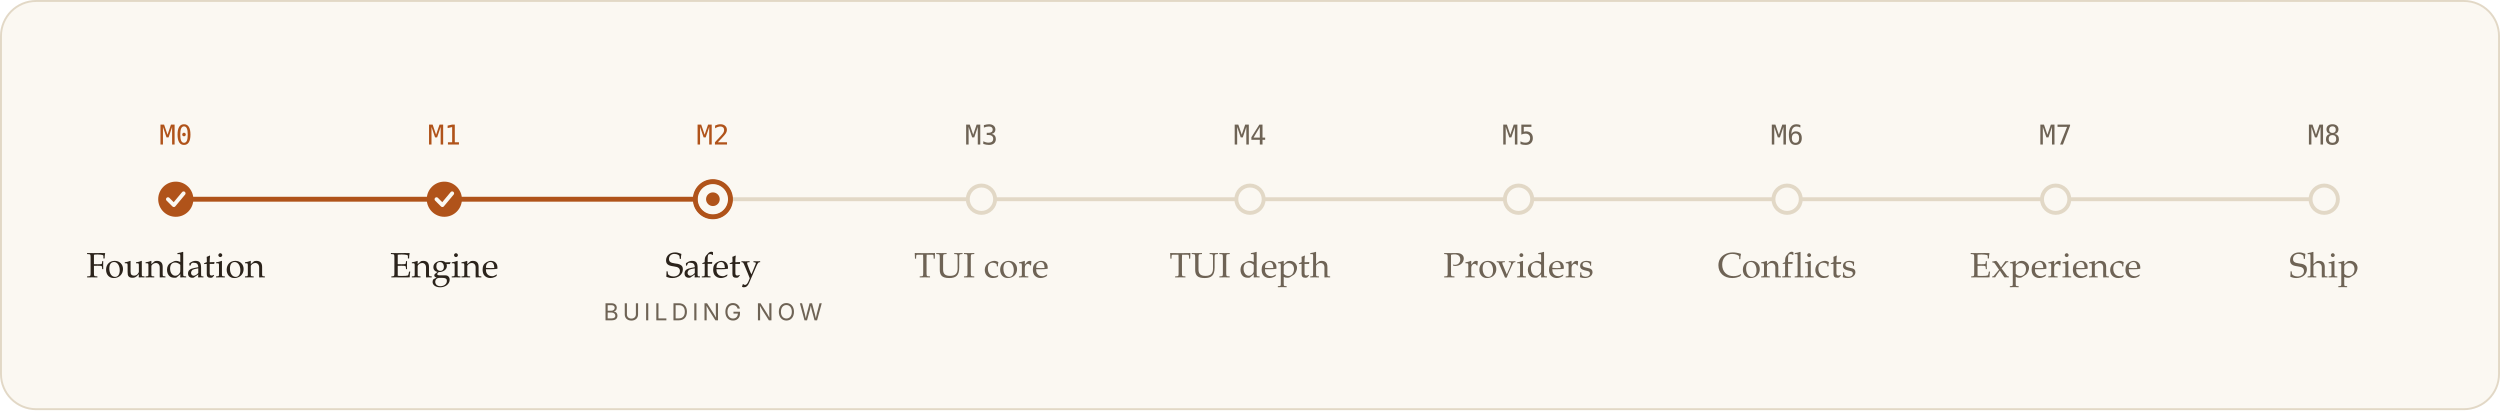
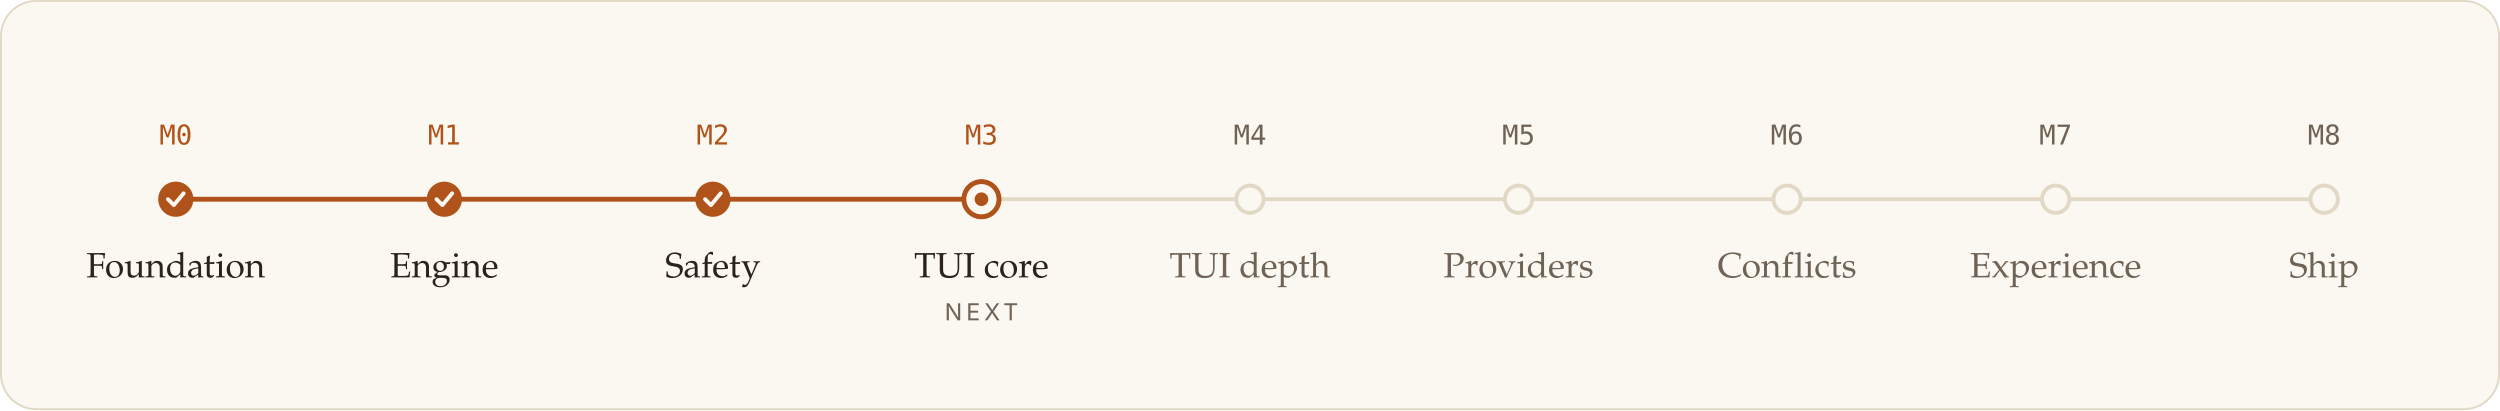
- <svg xmlns="http://www.w3.org/2000/svg" viewBox="0 0 1280 210" width="1280" height="210" role="img" aria-label="Roadmap: M0 Foundation and M1 Engine are done, M2 Safety is being built, then M3 to M8.">
+ <svg xmlns="http://www.w3.org/2000/svg" viewBox="0 0 1280 210" width="1280" height="210" role="img" aria-label="Roadmap: M0 Foundation, M1 Engine and M2 Safety are done; M3 TUI core is next, then M4 to M8.">
  <style>
.bg{fill:#FBF8F2} .surface{fill:#F4EEE3} .raised{fill:#EDE5D6}
.rule{stroke:#E2D8C6} .rulef{fill:#E2D8C6}
.text{fill:#2B231B} .muted{fill:#6E6355} .accent{fill:#B0531A} .accents{stroke:#B0531A}
.brass{fill:#76612F} .sage{fill:#46704A} .amber{fill:#8C5B0E} .sindoor{fill:#A63D30}
.serif{font-family:'Iowan Old Style','Palatino Linotype',Palatino,'Book Antiqua',Georgia,serif} .sans{font-family:-apple-system,BlinkMacSystemFont,'Segoe UI',Inter,'Helvetica Neue',Arial,sans-serif} .mono{font-family:ui-monospace,SFMono-Regular,'SF Mono',Menlo,Consolas,'DejaVu Sans Mono','Liberation Mono',monospace}
.pulse{transform-box:fill-box;transform-origin:center;animation:pulse 2.4s ease-out infinite}@keyframes pulse{0%{transform:scale(1);opacity:.9}100%{transform:scale(2.6);opacity:0}}@media (prefers-reduced-motion: reduce){.pulse{animation:none;opacity:0}}
</style>
  <rect x=".5" y=".5" width="1279" height="209" rx="18" class="bg rule" stroke-width="1" />
  <line x1="90" y1="102" x2="1190" y2="102" class="rule" stroke-width="2" />
-   <line x1="90" y1="102" x2="365.0" y2="102" class="accents" stroke-width="2.5" />
+   <line x1="90" y1="102" x2="502.5" y2="102" class="accents" stroke-width="2.5" />
  <circle cx="90.0" cy="102" r="9" class="accent" />
  <path d="M86.0 102 l3 3 l5 -6" fill="none" stroke="#FBF8F2" stroke-width="2" stroke-linecap="round" stroke-linejoin="round" />
  <text x="90.0" y="74" text-anchor="middle" class="mono accent" font-size="14">M0</text>
  <text x="90.0" y="142" text-anchor="middle" class="serif text" font-size="18">Foundation</text>
  <circle cx="227.5" cy="102" r="9" class="accent" />
  <path d="M223.5 102 l3 3 l5 -6" fill="none" stroke="#FBF8F2" stroke-width="2" stroke-linecap="round" stroke-linejoin="round" />
  <text x="227.5" y="74" text-anchor="middle" class="mono accent" font-size="14">M1</text>
  <text x="227.5" y="142" text-anchor="middle" class="serif text" font-size="18">Engine</text>
-   <circle cx="365.0" cy="102" r="9" class="bg accents" stroke-width="2.5" />
-   <circle cx="365.0" cy="102" r="9" fill="none" class="accents pulse" stroke-width="2" />
-   <circle cx="365.0" cy="102" r="3.5" class="accent" />
+   <circle cx="365.0" cy="102" r="9" class="accent" />
+   <path d="M361.0 102 l3 3 l5 -6" fill="none" stroke="#FBF8F2" stroke-width="2" stroke-linecap="round" stroke-linejoin="round" />
  <text x="365.0" y="74" text-anchor="middle" class="mono accent" font-size="14">M2</text>
  <text x="365.0" y="142" text-anchor="middle" class="serif text" font-size="18">Safety</text>
-   <text x="365.0" y="164" text-anchor="middle" class="sans muted" font-size="12" letter-spacing="2">BUILDING NOW</text>
-   <circle cx="502.5" cy="102" r="7" class="bg rule" stroke-width="2" />
-   <text x="502.5" y="74" text-anchor="middle" class="mono muted" font-size="14">M3</text>
-   <text x="502.5" y="142" text-anchor="middle" class="serif muted" font-size="18">TUI core</text>
+   <circle cx="502.5" cy="102" r="9" class="bg accents" stroke-width="2.5" />
+   <circle cx="502.5" cy="102" r="9" fill="none" class="accents pulse" stroke-width="2" />
+   <circle cx="502.5" cy="102" r="3.5" class="accent" />
+   <text x="502.5" y="74" text-anchor="middle" class="mono accent" font-size="14">M3</text>
+   <text x="502.5" y="142" text-anchor="middle" class="serif text" font-size="18">TUI core</text>
+   <text x="502.5" y="164" text-anchor="middle" class="sans muted" font-size="12" letter-spacing="2">NEXT</text>
  <circle cx="640.0" cy="102" r="7" class="bg rule" stroke-width="2" />
  <text x="640.0" y="74" text-anchor="middle" class="mono muted" font-size="14">M4</text>
  <text x="640.0" y="142" text-anchor="middle" class="serif muted" font-size="18">TUI depth</text>
  <circle cx="777.5" cy="102" r="7" class="bg rule" stroke-width="2" />
  <text x="777.5" y="74" text-anchor="middle" class="mono muted" font-size="14">M5</text>
  <text x="777.5" y="142" text-anchor="middle" class="serif muted" font-size="18">Providers</text>
  <circle cx="915.0" cy="102" r="7" class="bg rule" stroke-width="2" />
  <text x="915.0" y="74" text-anchor="middle" class="mono muted" font-size="14">M6</text>
  <text x="915.0" y="142" text-anchor="middle" class="serif muted" font-size="18">Conflicts</text>
  <circle cx="1052.5" cy="102" r="7" class="bg rule" stroke-width="2" />
  <text x="1052.5" y="74" text-anchor="middle" class="mono muted" font-size="14">M7</text>
  <text x="1052.5" y="142" text-anchor="middle" class="serif muted" font-size="18">Experience</text>
  <circle cx="1190.0" cy="102" r="7" class="bg rule" stroke-width="2" />
  <text x="1190.0" y="74" text-anchor="middle" class="mono muted" font-size="14">M8</text>
  <text x="1190.0" y="142" text-anchor="middle" class="serif muted" font-size="18">Ship</text>
</svg>
